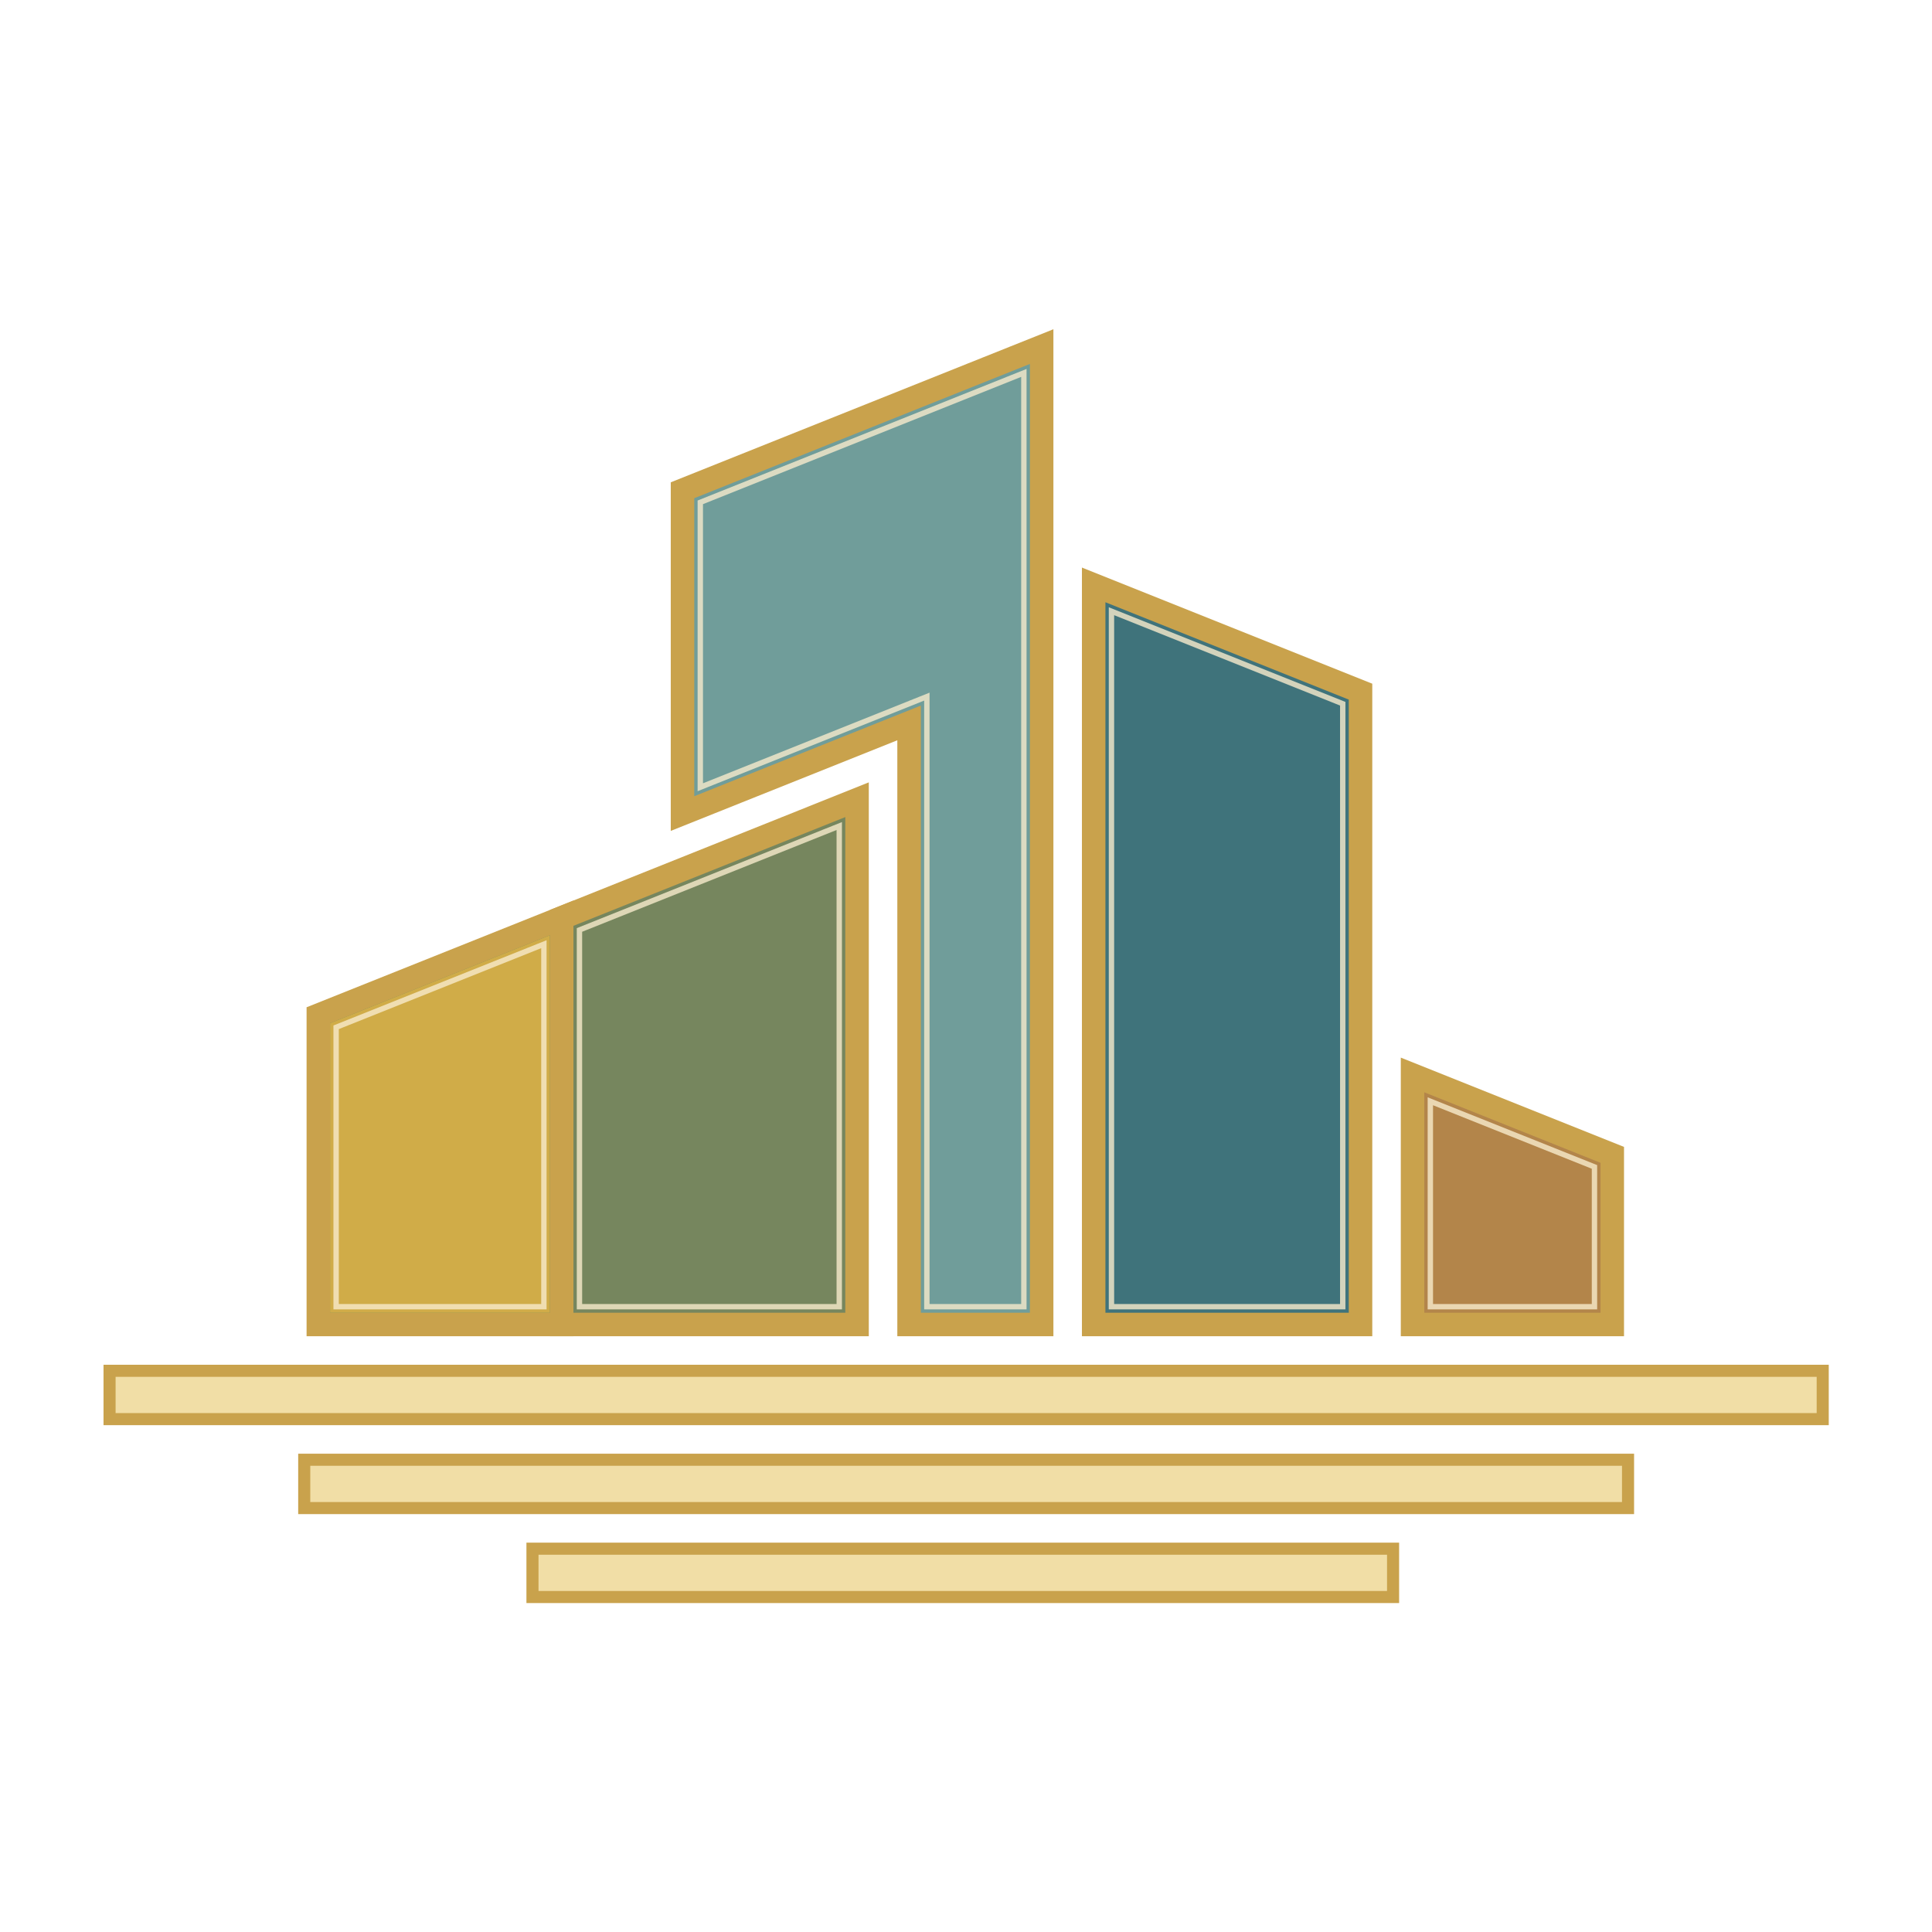
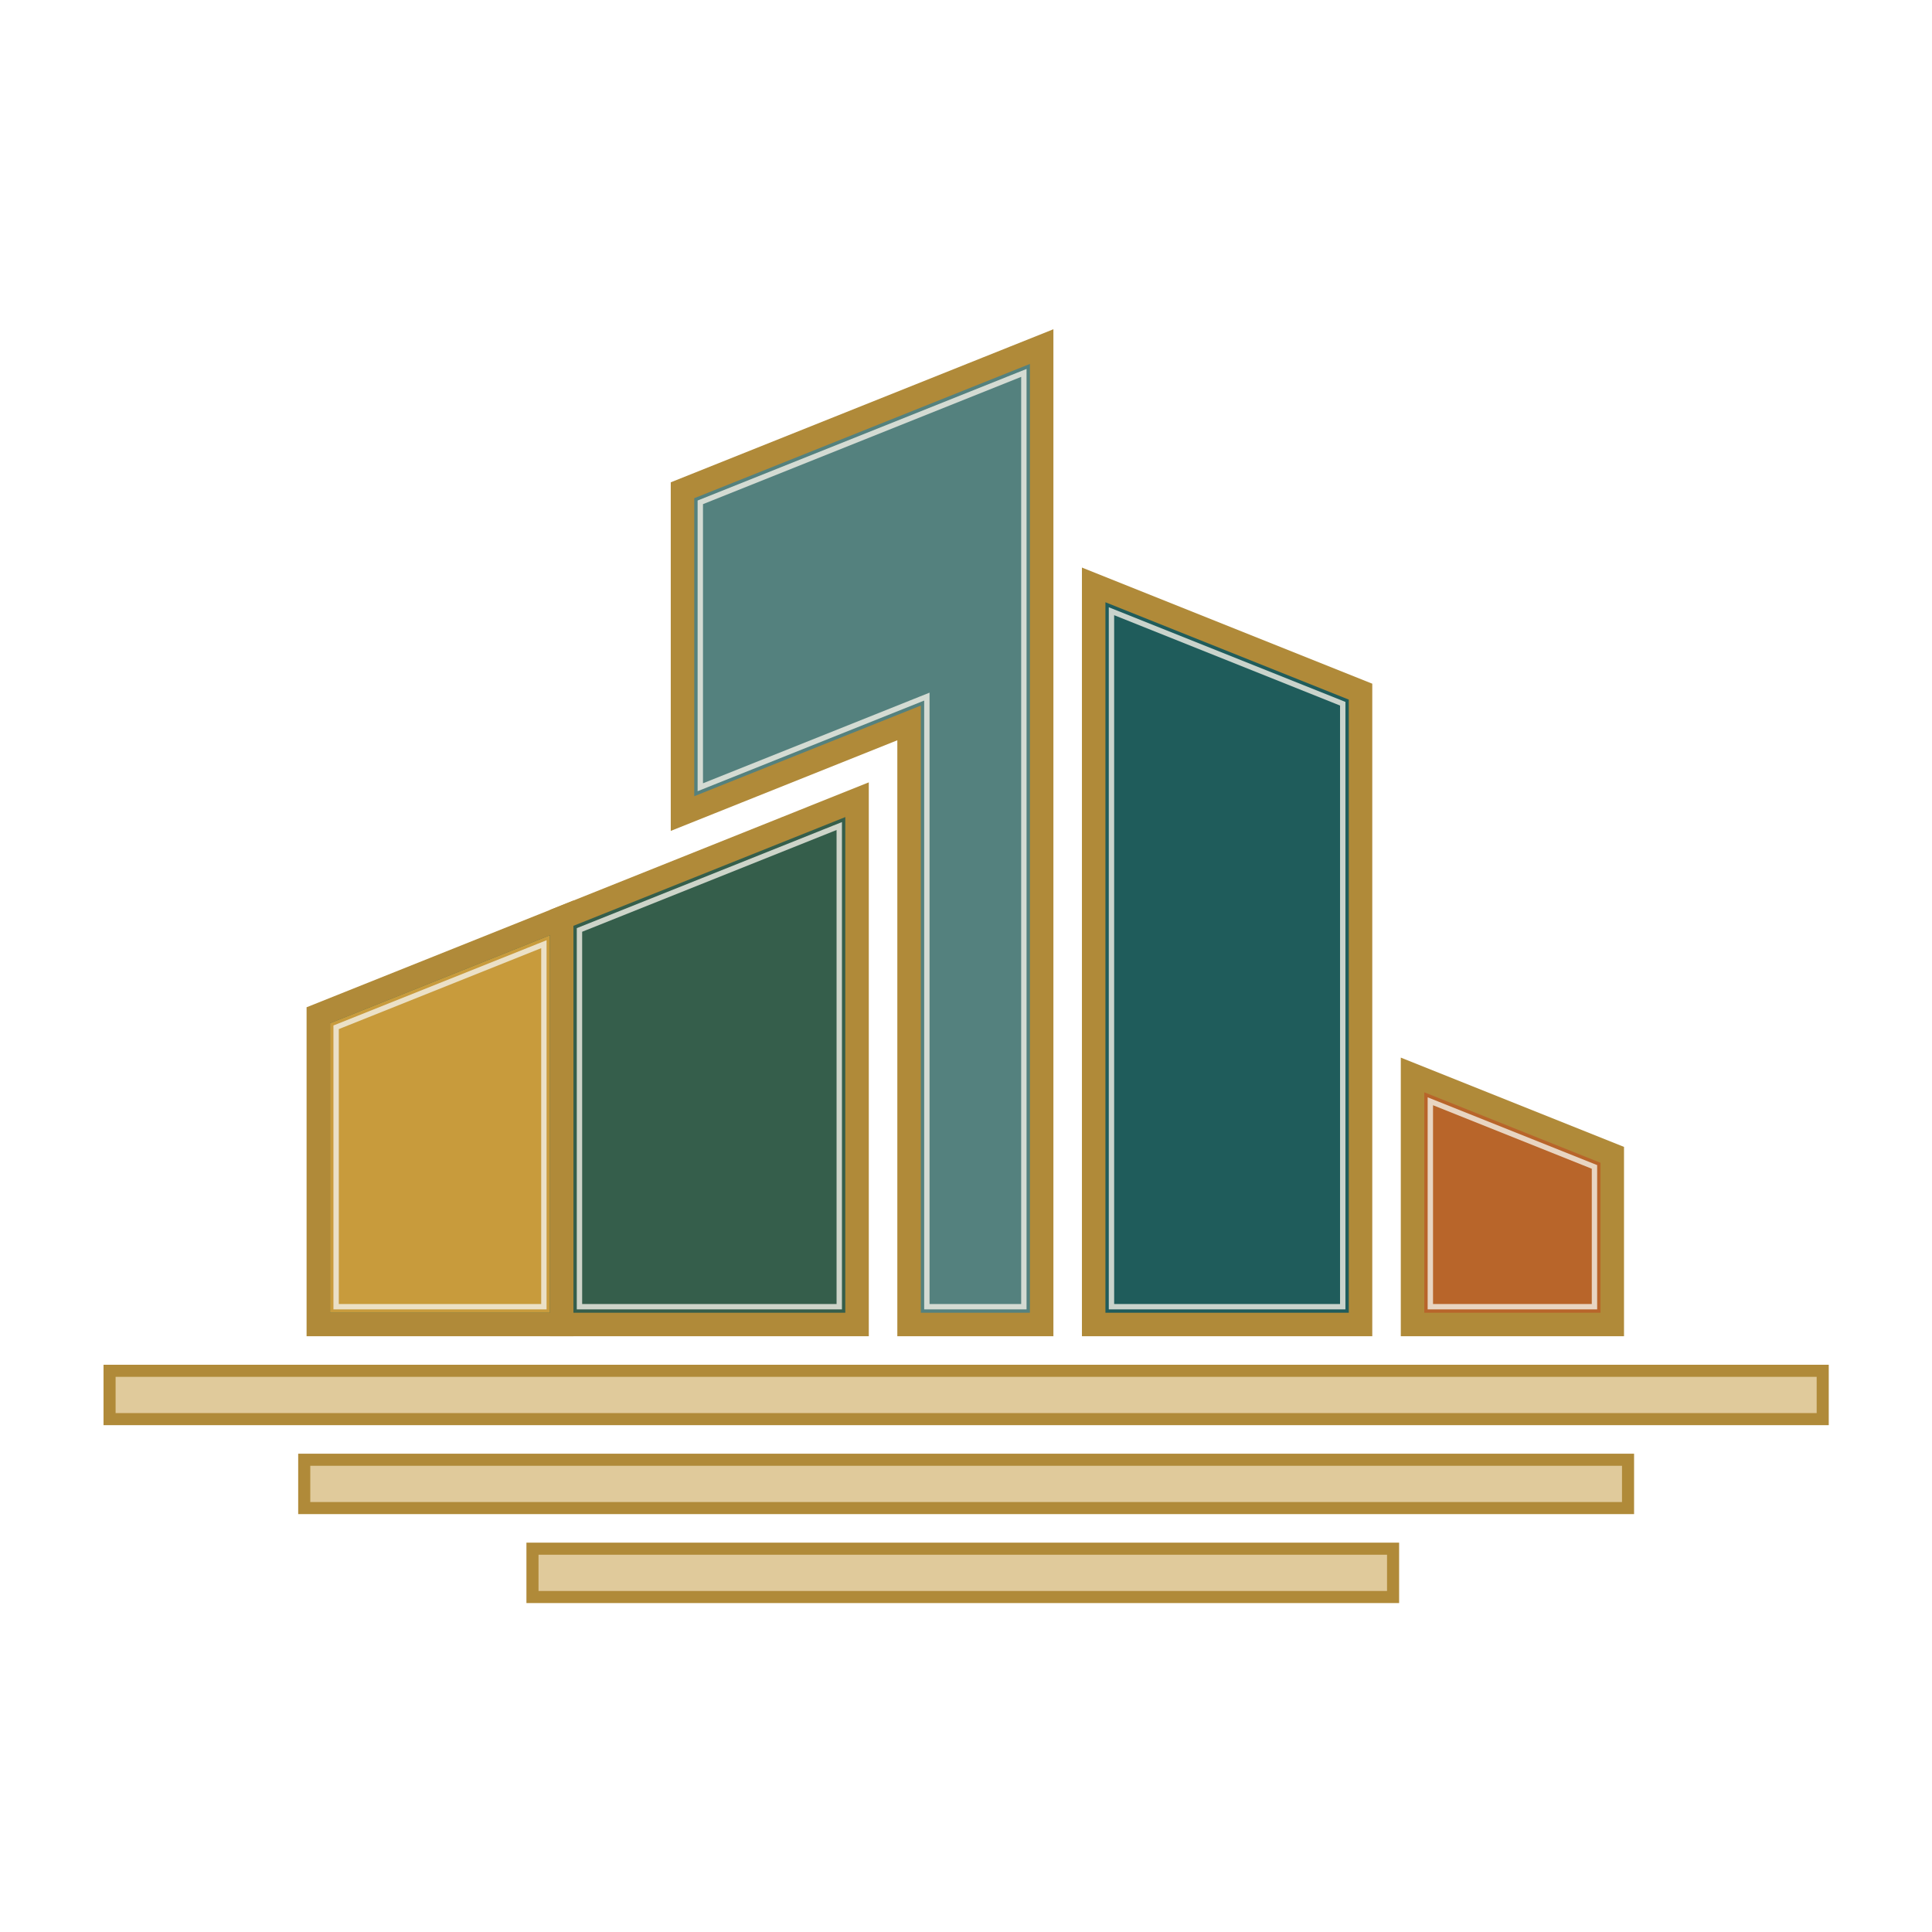
<svg xmlns="http://www.w3.org/2000/svg" viewBox="0 0 287.8 287.8" width="288" height="288" role="img" aria-label="Ground Floor Industries">
  <g transform="translate(15.42,49.05)">
-     <polygon points="86.25,23.98 86.25,72.14 120.00,58.64 120.00,148.25 139.75,148.25 139.75,2.58" fill="#709D9A" stroke="#C9A24C" stroke-width="3.5" stroke-linejoin="miter" />
-     <polygon points="88.90,25.78 88.90,68.22 122.65,54.72 122.65,145.60 137.10,145.60 137.10,6.50" fill="none" stroke="#F7EBCB" stroke-width="0.8" stroke-opacity="0.8" stroke-linejoin="miter" />
-     <polygon points="147.50,38.08 147.50,148.25 187.25,148.25 187.25,53.98" fill="#3F737B" stroke="#C9A24C" stroke-width="3.5" stroke-linejoin="miter" />
-     <polygon points="150.15,42.00 150.15,145.60 184.60,145.60 184.60,55.78" fill="none" stroke="#F7EBCB" stroke-width="0.8" stroke-opacity="0.8" stroke-linejoin="miter" />
-     <polygon points="195.00,111.08 195.00,148.25 224.75,148.25 224.75,122.98" fill="#B3854A" stroke="#C9A24C" stroke-width="3.5" stroke-linejoin="miter" />
-     <polygon points="197.65,115.00 197.65,145.60 222.10,145.60 222.10,124.78" fill="none" stroke="#F7EBCB" stroke-width="0.8" stroke-opacity="0.8" stroke-linejoin="miter" />
-     <polygon points="32.00,102.18 32.00,148.25 112.25,148.25 112.25,70.08" fill="#76865E" stroke="#C9A24C" stroke-width="3.5" stroke-linejoin="miter" />
-     <polygon points="33.75,103.37 33.75,146.50 66.50,146.50 66.50,90.27" fill="#D0AC48" />
-     <polygon points="66.50,86.50 66.50,150.00 70.00,150.00 70.00,85.10" fill="#C9A24C" />
-     <polygon points="34.65,103.98 34.65,145.60 65.60,145.60 65.60,91.60" fill="none" stroke="#F7EBCB" stroke-width="0.8" stroke-opacity="0.8" stroke-linejoin="miter" />
-     <polygon points="109.60,145.60 109.60,74.00 70.90,89.48 70.90,145.60" fill="none" stroke="#F7EBCB" stroke-width="0.8" stroke-opacity="0.8" stroke-linejoin="miter" />
-     <rect x="0.90" y="155.15" width="255.20" height="7.20" fill="#F1DEA6" stroke="#C9A24C" stroke-width="1.8" />
-     <rect x="29.90" y="168.40" width="197.20" height="7.20" fill="#F1DEA6" stroke="#C9A24C" stroke-width="1.8" />
-     <rect x="63.90" y="181.65" width="128.20" height="7.20" fill="#F1DEA6" stroke="#C9A24C" stroke-width="1.8" />
+     <polygon points="86.25,23.98 86.25,72.14 120.00,58.64 120.00,148.25 139.75,148.25 139.75,2.58" fill="#54817E" stroke="#B08A39" stroke-width="3.5" stroke-linejoin="miter" />
+     <polygon points="88.90,25.78 88.90,68.22 122.65,54.72 122.65,145.60 137.10,145.60 137.10,6.50" fill="none" stroke="#F4F1E8" stroke-width="0.8" stroke-opacity="0.8" stroke-linejoin="miter" />
+     <polygon points="147.50,38.08 147.50,148.25 187.25,148.25 187.25,53.98" fill="#1F5C5B" stroke="#B08A39" stroke-width="3.5" stroke-linejoin="miter" />
+     <polygon points="150.15,42.00 150.15,145.60 184.60,145.60 184.60,55.78" fill="none" stroke="#F4F1E8" stroke-width="0.8" stroke-opacity="0.8" stroke-linejoin="miter" />
+     <polygon points="195.00,111.08 195.00,148.25 224.75,148.25 224.75,122.98" fill="#B8652A" stroke="#B08A39" stroke-width="3.5" stroke-linejoin="miter" />
+     <polygon points="197.65,115.00 197.65,145.60 222.10,145.60 222.10,124.78" fill="none" stroke="#F4F1E8" stroke-width="0.8" stroke-opacity="0.8" stroke-linejoin="miter" />
+     <polygon points="32.00,102.18 32.00,148.25 112.25,148.25 112.25,70.08" fill="#355E4B" stroke="#B08A39" stroke-width="3.5" stroke-linejoin="miter" />
+     <polygon points="33.75,103.37 33.75,146.50 66.50,146.50 66.50,90.27" fill="#C89B3C" />
+     <polygon points="66.50,86.50 66.50,150.00 70.00,150.00 70.00,85.10" fill="#B08A39" />
+     <polygon points="34.65,103.98 34.65,145.60 65.60,145.60 65.60,91.60" fill="none" stroke="#F4F1E8" stroke-width="0.8" stroke-opacity="0.8" stroke-linejoin="miter" />
+     <polygon points="109.60,145.60 109.60,74.00 70.90,89.48 70.90,145.60" fill="none" stroke="#F4F1E8" stroke-width="0.8" stroke-opacity="0.8" stroke-linejoin="miter" />
+     <rect x="0.90" y="155.15" width="255.20" height="7.20" fill="#E0CA9B" stroke="#B08A39" stroke-width="1.8" />
+     <rect x="29.90" y="168.40" width="197.20" height="7.20" fill="#E0CA9B" stroke="#B08A39" stroke-width="1.8" />
+     <rect x="63.90" y="181.65" width="128.20" height="7.20" fill="#E0CA9B" stroke="#B08A39" stroke-width="1.8" />
  </g>
</svg>
